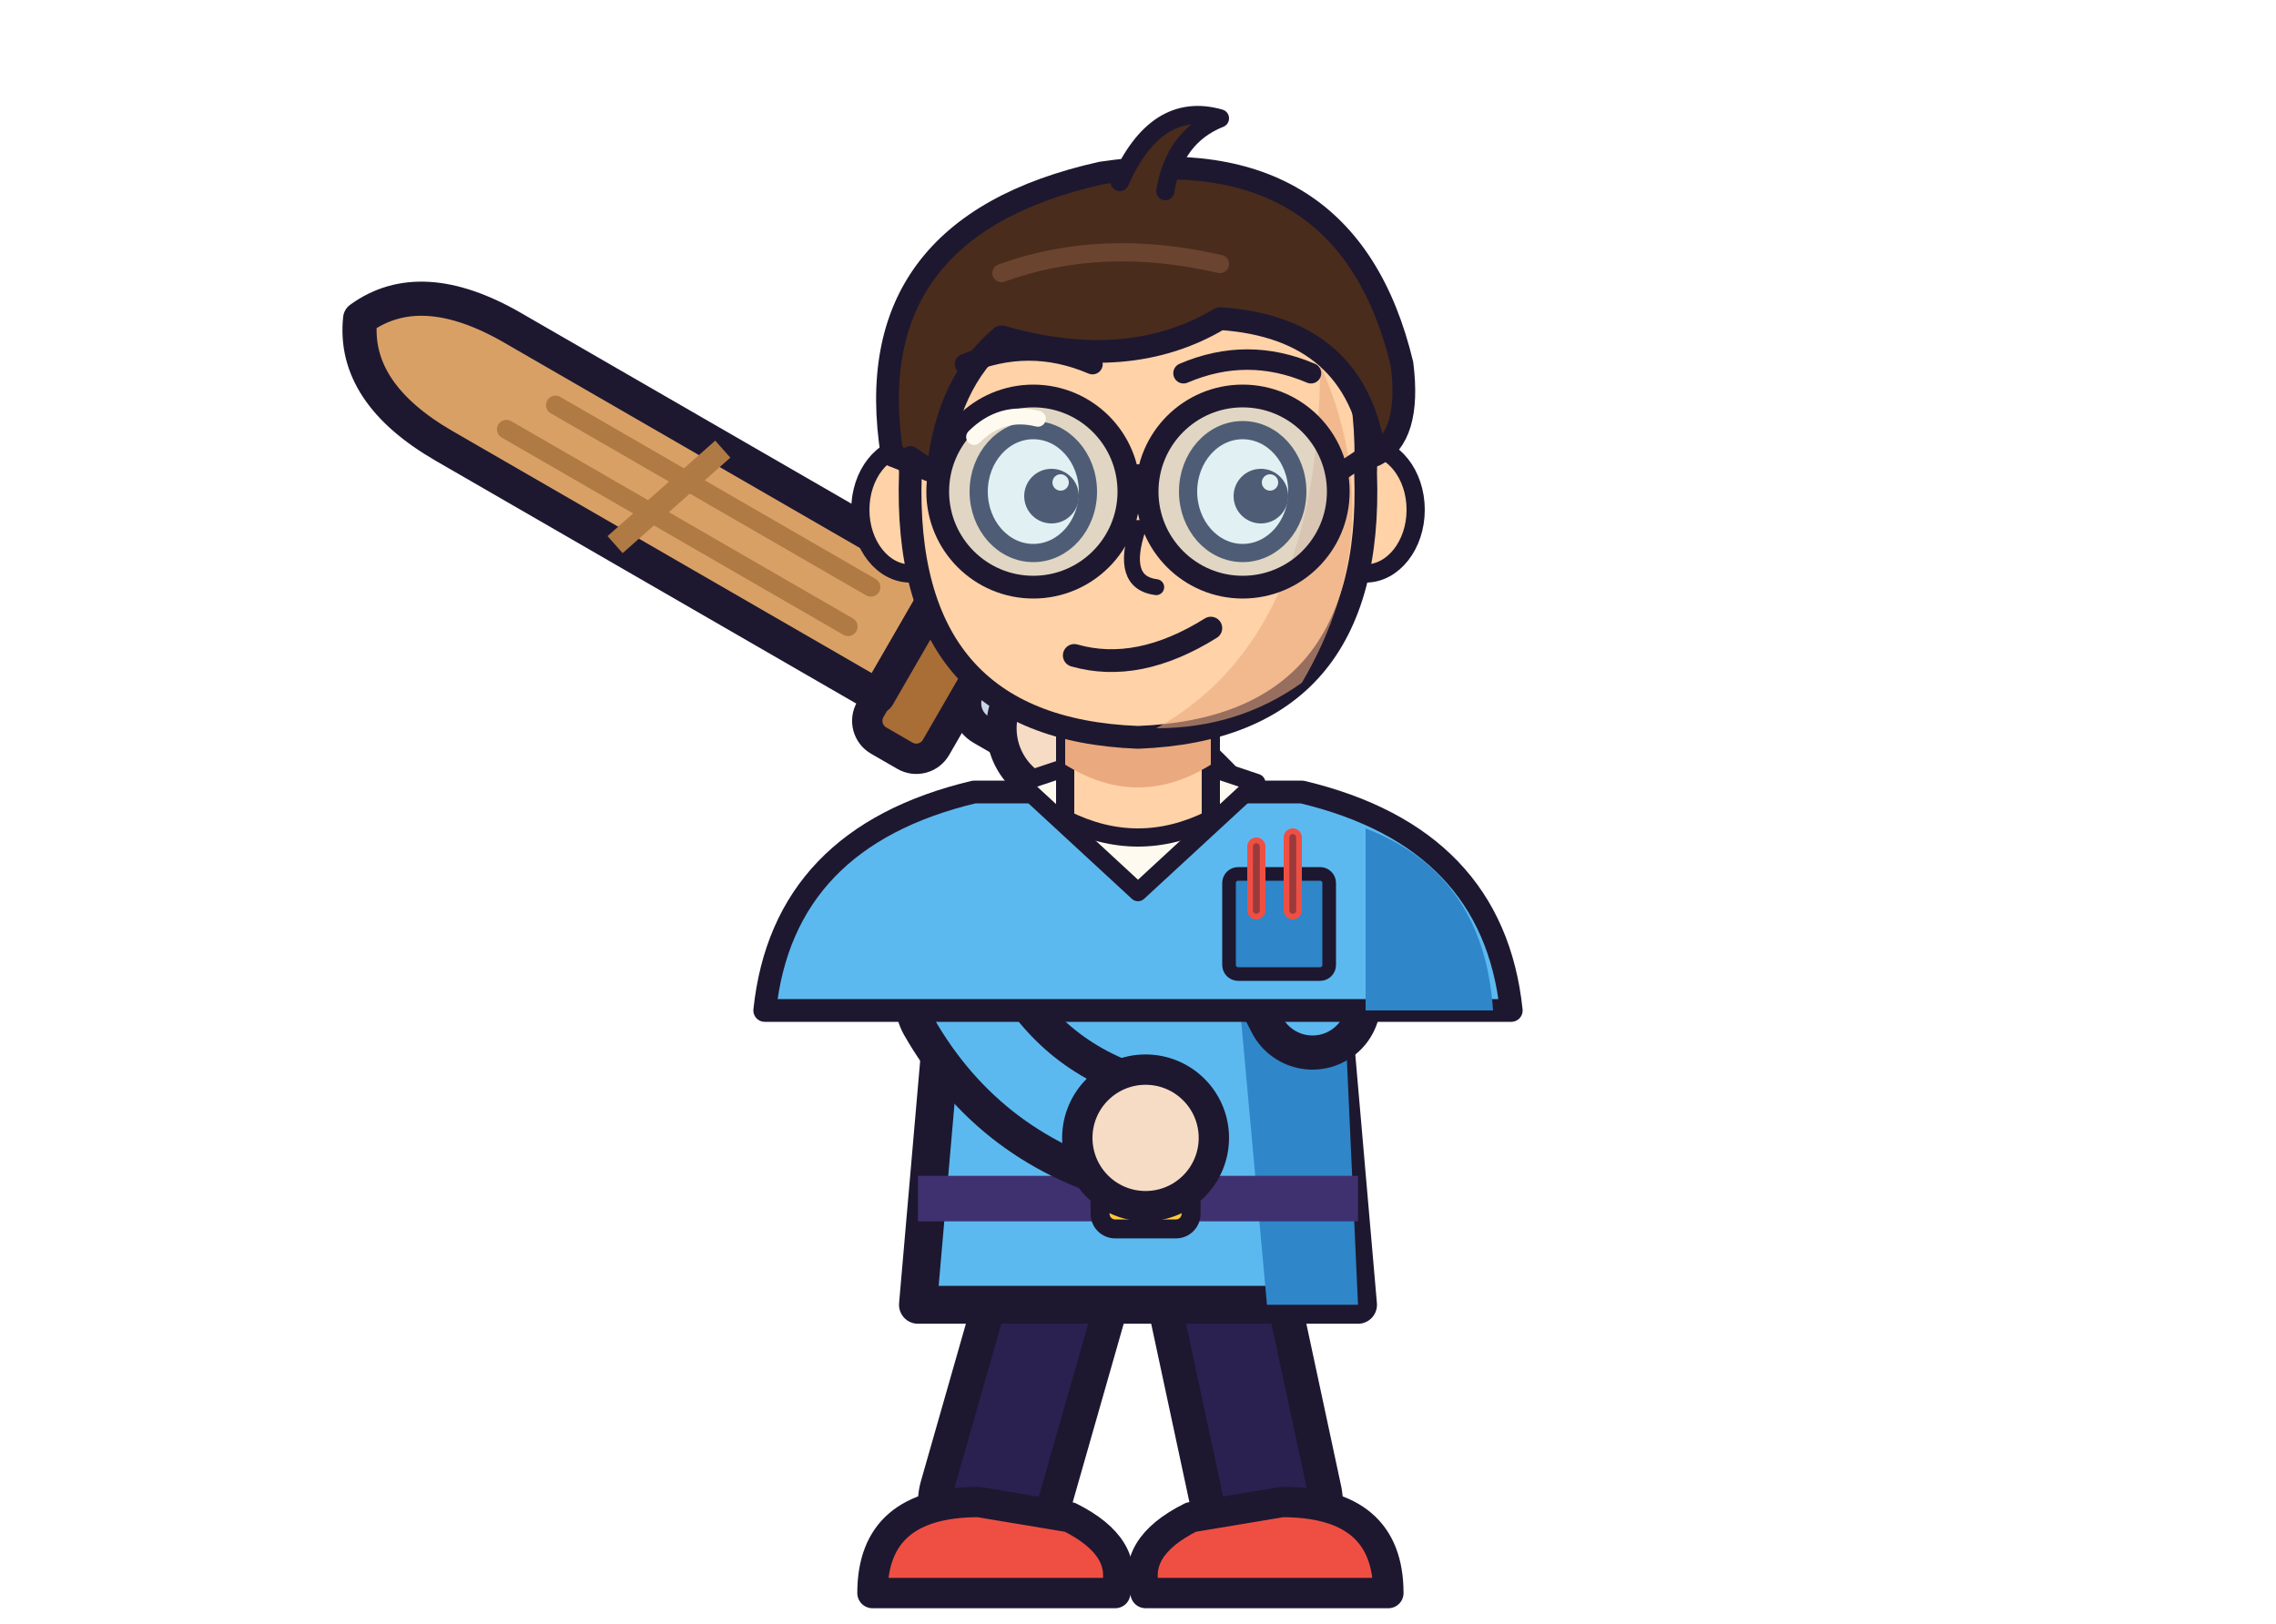
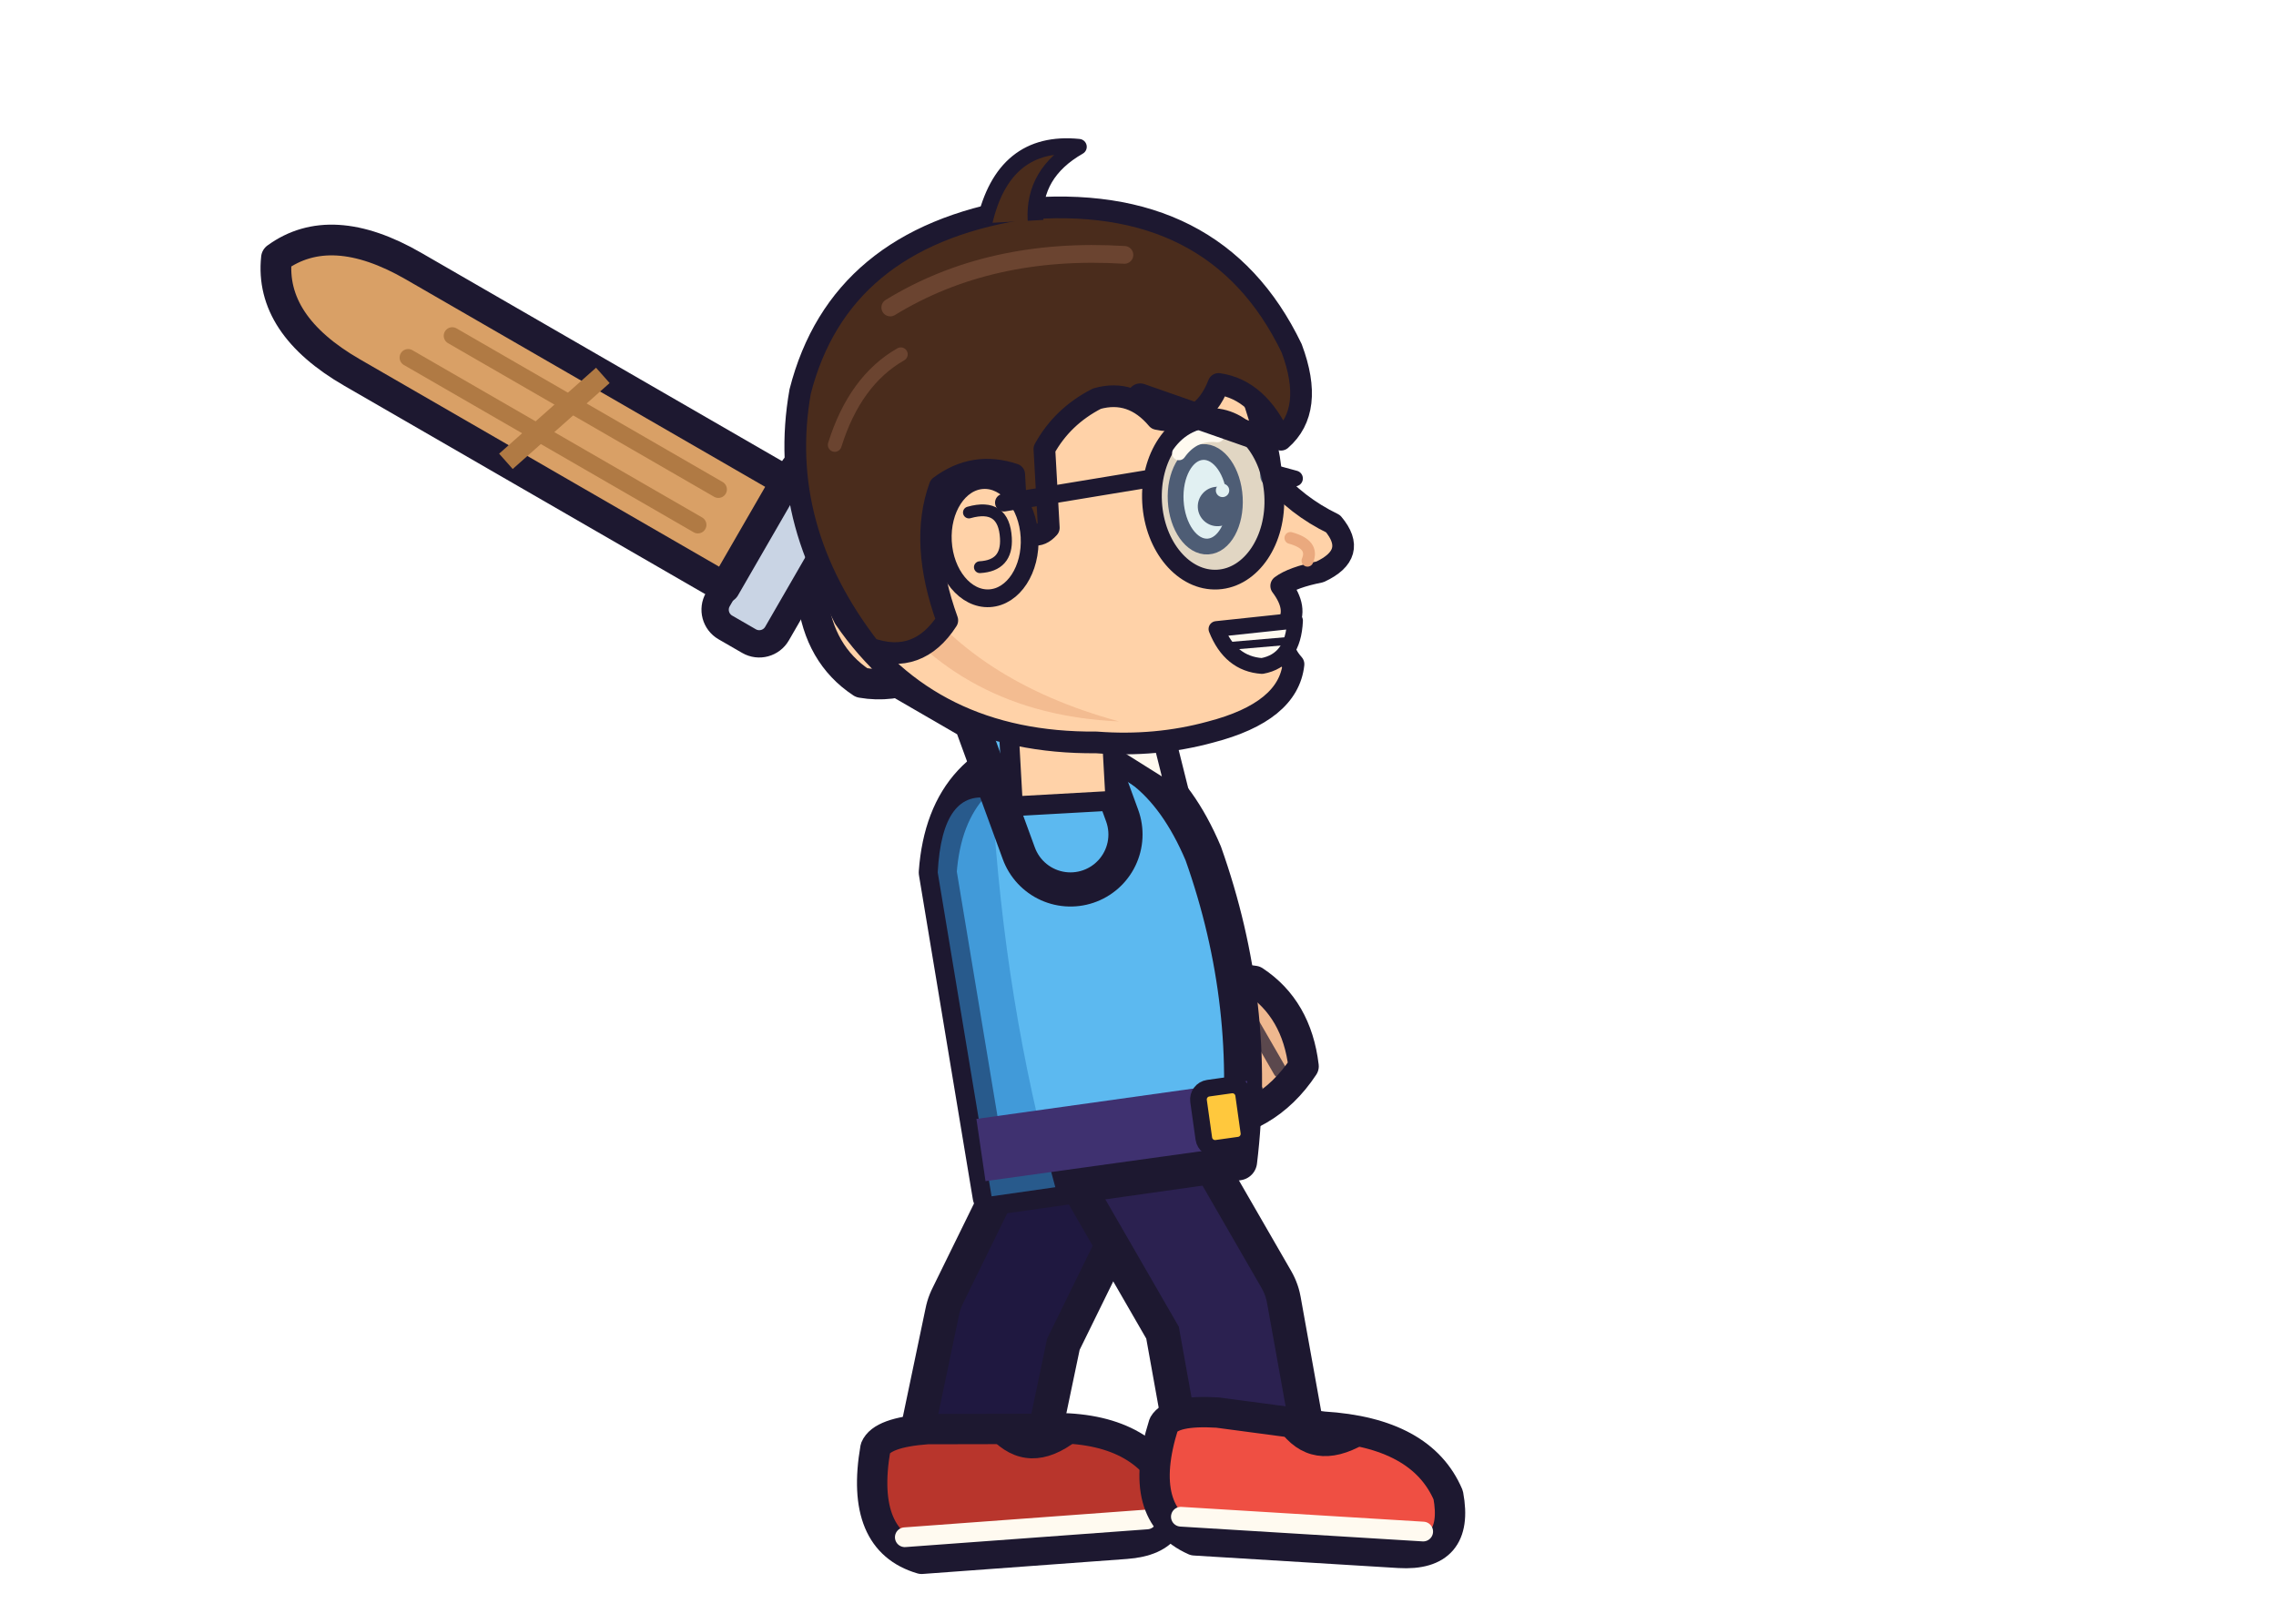
<svg xmlns="http://www.w3.org/2000/svg" viewBox="0 0 300 214" width="300" height="214">
-   <g transform="translate(75 0)">
-     <path d="M64 170 L56 198" fill="none" stroke="#1d1830" stroke-width="20" stroke-linecap="round" stroke-linejoin="round" />
-     <path d="M64 170 L56 198" fill="none" stroke="#2b2150" stroke-width="11" stroke-linecap="round" stroke-linejoin="round" />
-     <path d="M86 170 L92 198" fill="none" stroke="#1d1830" stroke-width="20" stroke-linecap="round" stroke-linejoin="round" />
-     <path d="M86 170 L92 198" fill="none" stroke="#2b2150" stroke-width="11" stroke-linecap="round" stroke-linejoin="round" />
-     <path d="M40 210 Q40 198 54 198 L66 200 Q74 204 72 210 Z" fill="#ef4f43" stroke="#1d1830" stroke-width="4" stroke-linejoin="round" />
-     <path d="M108 210 Q108 198 94 198 L82 200 Q74 204 76 210 Z" fill="#ef4f43" stroke="#1d1830" stroke-width="4" stroke-linejoin="round" />
-     <path d="M50 126 L100 126 L104 172 L46 172 Z" fill="#5cb9f0" stroke="#1d1830" stroke-width="5" stroke-linejoin="round" />
-     <path d="M88 128 L102 128 L104 172 L92 172 Z" fill="#2f86c9" />
-     <path d="M46 158 L104 158" stroke="#3f3170" stroke-width="6" />
-     <rect x="70" y="155" width="12" height="7" rx="2" fill="#ffc83d" stroke="#1d1830" stroke-width="2.5" />
-     <g transform="translate(66 96) rotate(-150)">
-       <rect x="-10" y="-6" width="24" height="12" rx="4" fill="#c9d4e4" stroke="#1d1830" stroke-width="4" />
-       <path d="M-4 -6 L-4 6 M4 -6 L4 6" stroke="#9aa6b8" stroke-width="2.5" />
-       <rect x="14" y="-14" width="10" height="28" rx="3" fill="#a96d36" stroke="#1d1830" stroke-width="4" />
-       <path d="M24 -9 L90 -9 Q104 -9 108 0 Q104 9 90 9 L24 9 Z" fill="#d9a066" stroke="#1d1830" stroke-width="4.5" stroke-linejoin="round" />
-       <path d="M32 -3 L84 -3 M32 3 L80 3" stroke="#b07a44" stroke-width="2.5" stroke-linecap="round" />
-       <path d="M64 -9 L58 9" stroke="#b07a44" stroke-width="3" />
-     </g>
-     <path d="M98 132 Q84 104 66 96" fill="none" stroke="#1d1830" stroke-width="18" stroke-linecap="round" stroke-linejoin="round" />
-     <path d="M98 132 Q84 104 66 96" fill="none" stroke="#5cb9f0" stroke-width="9" stroke-linecap="round" stroke-linejoin="round" />
-     <circle cx="66" cy="96" r="9" fill="#f6dcc4" stroke="#1d1830" stroke-width="4" />
-     <path d="M52 132 Q60 146 76 150" fill="none" stroke="#1d1830" stroke-width="18" stroke-linecap="round" stroke-linejoin="round" />
-     <path d="M52 132 Q60 146 76 150" fill="none" stroke="#5cb9f0" stroke-width="9" stroke-linecap="round" stroke-linejoin="round" />
-     <circle cx="76" cy="150" r="9" fill="#f6dcc4" stroke="#1d1830" stroke-width="4" />
-     <g transform="translate(15 0) scale(0.6)">
-       <g>
-         <g>
-           <path d="M18 222 Q22 184 64 174 L136 174 Q178 184 182 222 Z" fill="#5cb9f0" stroke="#1d1830" stroke-width="5" stroke-linejoin="round" stroke-linecap="round" />
-           <path d="M150 182 Q176 192 178 222 L150 222 Z" fill="#2f86c9" />
-           <path d="M74 172 L100 196 L126 172 L114 168 L100 182 L86 168 Z" fill="#fffaf0" stroke="#1d1830" stroke-width="4" stroke-linejoin="round" stroke-linecap="round" />
-         </g>
-         <rect x="120" y="192" width="22" height="22" rx="2" fill="#2f86c9" stroke="#1d1830" stroke-width="3" stroke-linejoin="round" stroke-linecap="round" />
-         <path d="M126 186 L126 200 M134 184 L134 200" stroke="#ef4f43" stroke-width="4" stroke-linecap="round" />
-         <path d="M126 186 L126 200 M134 184 L134 200" stroke="#1d1830" stroke-width="1.5" stroke-linecap="round" opacity="0.4" />
-         <g>
-           <path d="M84 150 L84 180 Q100 188 116 180 L116 150 Z" fill="#ffd2a8" stroke="#1d1830" stroke-width="4" stroke-linejoin="round" stroke-linecap="round" />
-           <path d="M84 158 Q100 170 116 158 L116 168 Q100 178 84 168 Z" fill="#eaa97e" />
-         </g>
-         <ellipse cx="50" cy="112" rx="11" ry="14" fill="#ffd2a8" stroke="#1d1830" stroke-width="4" stroke-linejoin="round" stroke-linecap="round" />
-         <ellipse cx="150" cy="112" rx="11" ry="14" fill="#ffd2a8" stroke="#1d1830" stroke-width="4" stroke-linejoin="round" stroke-linecap="round" />
-         <path d="M50 104 Q48 50 100 48 Q152 50 150 104 Q152 160 100 162 Q48 160 50 104 Z" fill="#ffd2a8" stroke="#1d1830" stroke-width="5" stroke-linejoin="round" stroke-linecap="round" />
-         <path d="M140 80 Q156 116 136 150 Q122 160 104 160 Q140 140 140 80 Z" fill="#eaa97e" opacity="0.6" />
-         <path d="M46 100 Q38 50 92 38 Q146 30 158 80 Q160 96 152 100 Q148 72 118 70 Q98 82 70 74 Q58 84 56 104 Z" fill="#4a2c1c" stroke="#1d1830" stroke-width="5" stroke-linejoin="round" stroke-linecap="round" />
-         <path d="M96 40 Q104 22 118 26 Q108 30 106 42" fill="#4a2c1c" stroke="#1d1830" stroke-width="4" stroke-linejoin="round" stroke-linecap="round" />
-         <path d="M70 60 Q92 52 118 58" fill="none" stroke="#6b4430" stroke-width="4" stroke-linecap="round" />
-         <g>
-           <ellipse cx="77" cy="108" rx="12" ry="13.5" fill="#fffaf0" stroke="#1d1830" stroke-width="4" stroke-linejoin="round" stroke-linecap="round" />
-           <ellipse cx="123" cy="108" rx="12" ry="13.5" fill="#fffaf0" stroke="#1d1830" stroke-width="4" stroke-linejoin="round" stroke-linecap="round" />
-           <circle cx="81" cy="109" r="6" fill="#1d1830" />
-           <circle cx="127" cy="109" r="6" fill="#1d1830" />
-           <circle cx="83" cy="106" r="1.8" fill="#fffaf0" />
-           <circle cx="129" cy="106" r="1.8" fill="#fffaf0" />
-         </g>
-         <g fill="none">
-           <circle cx="77" cy="108" r="21" fill="#a9dcf7" fill-opacity="0.35" stroke="#1d1830" stroke-width="5" stroke-linejoin="round" stroke-linecap="round" />
-           <circle cx="123" cy="108" r="21" fill="#a9dcf7" fill-opacity="0.35" stroke="#1d1830" stroke-width="5" stroke-linejoin="round" stroke-linecap="round" />
-           <path d="M98 106 Q100 102 102 106" stroke="#1d1830" stroke-width="4" stroke-linejoin="round" stroke-linecap="round" />
-           <path d="M56 104 L50 100 M144 104 L150 100" stroke="#1d1830" stroke-width="4" stroke-linejoin="round" stroke-linecap="round" />
-           <path d="M64 96 Q70 90 78 92" stroke="#fffaf0" stroke-width="3.5" stroke-linecap="round" />
-         </g>
-         <path d="M62 80 Q76 74 90 80 M110 82 Q124 76 138 82" fill="none" stroke="#1d1830" stroke-width="4.5" stroke-linejoin="round" stroke-linecap="round" />
-         <path d="M100 116 Q96 128 104 129" fill="none" stroke="#1d1830" stroke-width="3.5" stroke-linejoin="round" stroke-linecap="round" />
-         <path d="M86 144 Q100 148 116 138" fill="none" stroke="#1d1830" stroke-width="5" stroke-linejoin="round" stroke-linecap="round" />
-       </g>
-     </g>
+   <path d="M137.8 109.3 L145 129 L161.4 138.5" fill="none" stroke="#1d1830" stroke-width="19" stroke-linecap="round" stroke-linejoin="round" />
+   <path d="M137.8 109.3 L145 129 L161.4 138.5" fill="none" stroke="#3f97d2" stroke-width="10" stroke-linecap="round" stroke-linejoin="round" />
+   <g transform="translate(161.4 138.5) rotate(-30)">
+     <path d="M-8 -8 Q2 -11 8 -6 Q11 0 8 7 Q0 11 -8 7 Q-11 0 -8 -8 Z" fill="#efb88f" stroke="#1d1830" stroke-width="4" stroke-linejoin="round" />
+     <path d="M1 -8 L1 7 M5 -6 L5 6" stroke="#1d1830" stroke-width="1.8" stroke-linecap="round" opacity="0.7" />
+   </g>
+   <path d="M142.9 152.9 L132.3 174.5 L127.8 196" fill="none" stroke="#1d1830" stroke-width="21" stroke-linecap="round" stroke-linejoin="round" />
+   <path d="M142.9 152.9 L132.3 174.5 L127.8 196" fill="none" stroke="#1f1840" stroke-width="12" stroke-linecap="round" stroke-linejoin="round" />
+   <g transform="translate(127.8 196) rotate(-4.2)">
+     <path d="M-12 -6 Q-15 6 -7 9 L20 9 Q28 9 26 1 Q22 -7 9 -7 L-5 -8 Q-11 -8 -12 -6 Z" fill="#b8352c" stroke="#1d1830" stroke-width="4" stroke-linejoin="round" />
+     <path d="M-9 6 L23 6" stroke="#fffaf0" stroke-width="2.6" stroke-linecap="round" />
+     <path d="M4 -7 Q8 -2 14 -6" fill="none" stroke="#1d1830" stroke-width="2.2" stroke-linecap="round" />
+   </g>
+   <path d="M149.1 152 L161.1 172.8 L165 194.5" fill="none" stroke="#1d1830" stroke-width="21" stroke-linecap="round" stroke-linejoin="round" />
+   <path d="M149.1 152 L161.1 172.8 L165 194.5" fill="none" stroke="#2b2150" stroke-width="12" stroke-linecap="round" stroke-linejoin="round" />
+   <g transform="translate(165 194.5) rotate(3.5)">
+     <path d="M-12 -6 Q-15 6 -7 9 L20 9 Q28 9 26 1 Q22 -7 9 -7 L-5 -8 Q-11 -8 -12 -6 Z" fill="#ef4f43" stroke="#1d1830" stroke-width="4" stroke-linejoin="round" />
+     <path d="M-9 6 L23 6" stroke="#fffaf0" stroke-width="2.6" stroke-linecap="round" />
+     <path d="M4 -7 Q8 -2 14 -6" fill="none" stroke="#1d1830" stroke-width="2.2" stroke-linecap="round" />
+   </g>
+   <path d="M130.7 157.7 L163.2 153.1 Q165.7 132.5 158.6 112.5 Q152.2 97.4 139.4 98 Q124.7 100 123.6 115 Z" fill="#5cb9f0" stroke="#1d1830" stroke-width="5" stroke-linejoin="round" />
+   <path d="M130.7 157.7 L139.1 156.5 Q132.4 132.2 130.8 105.3 Q124.2 103.8 123.6 115 Z" fill="#2f86c9" opacity="0.6" />
+   <path d="M128.7 147.5 L164.4 142.5 L164.5 150.9 L129.9 155.7 Z" fill="#3f3170" />
+   <rect x="158.3" y="143.2" width="6" height="8" rx="1.5" fill="#ffc83d" stroke="#1d1830" stroke-width="2.2" transform="rotate(-8 161.3 147.2)" />
+   <path d="M142.6 97.5 L155.5 105.6 L153.1 96 Z" fill="#fffaf0" stroke="#1d1830" stroke-width="3" stroke-linejoin="round" />
+   <g transform="translate(117.5 80.8) rotate(-150) scale(0.9)">
+     <rect x="-17" y="-5.5" width="31" height="11" rx="4" fill="#a96d36" stroke="#1d1830" stroke-width="4" />
+     <circle cx="-18" cy="0" r="5.5" fill="#ffc83d" stroke="#1d1830" stroke-width="3.5" />
+     <rect x="13" y="-14" width="10" height="28" rx="3" fill="#c9d4e4" stroke="#1d1830" stroke-width="4" />
+     <path d="M23 -9 L86 -9 Q100 -9 104 0 Q100 9 86 9 L23 9 Z" fill="#d9a066" stroke="#1d1830" stroke-width="4.5" stroke-linejoin="round" />
+     <path d="M31 -3 L80 -3 M31 3 L76 3" stroke="#b07a44" stroke-width="2.5" stroke-linecap="round" />
+     <path d="M60 -9 L54 9" stroke="#b07a44" stroke-width="3" />
+   </g>
+   <path d="M141.1 110 L133.9 90.3 L117.5 80.8" fill="none" stroke="#1d1830" stroke-width="19" stroke-linecap="round" stroke-linejoin="round" />
+   <path d="M141.1 110 L133.9 90.3 L117.5 80.8" fill="none" stroke="#5cb9f0" stroke-width="10" stroke-linecap="round" stroke-linejoin="round" />
+   <path d="M133.9 90.3 L117.5 80.8" fill="none" stroke="#2f86c9" stroke-width="3" stroke-linecap="round" opacity="0.35" />
+   <g transform="translate(117.5 80.8) rotate(-210)">
+     <path d="M-8 -8 Q2 -11 8 -6 Q11 0 8 7 Q0 11 -8 7 Q-11 0 -8 -8 Z" fill="#ffd2a8" stroke="#1d1830" stroke-width="4" stroke-linejoin="round" />
+     <path d="M1 -8 L1 7 M5 -6 L5 6" stroke="#1d1830" stroke-width="1.8" stroke-linecap="round" opacity="0.7" />
+   </g>
+   <g transform="translate(140.1 102.8) rotate(-3.2) scale(0.52) translate(-103 -176)">
+     <path d="M90 146 L90 182 L116 182 L116 146 Z" fill="#ffd2a8" stroke="#1d1830" stroke-width="5" stroke-linejoin="round" />
+     <path d="M93 150 L113 150 L113 160 Q102 166 93 158 Z" fill="#eaa97e" opacity="0.7" />
+     <path d="M112 167 Q70 165 50 132 Q36 100 50 70 Q70 40 104 40 Q146 42 156 80 Q160 94 160 102 Q166 110 175 115 Q181 123 171 127 Q164 128 161 130 Q165 136 162 140 Q159 145 163 150 Q161 162 141 166 Q127 169 112 167 Z" fill="#ffd2a8" stroke="#1d1830" stroke-width="5.5" stroke-linejoin="round" />
+     <path d="M58 126 Q78 158 118 162 Q82 150 66 124 Z" fill="#eaa97e" opacity="0.55" />
+     <path d="M164 118 Q170 120 168 124" fill="none" stroke="#eaa97e" stroke-width="3" stroke-linecap="round" />
+     <path d="M56 140 Q34 108 42 74 Q54 36 100 31 Q150 29 167 70 Q172 86 163 93 Q158 80 148 78 Q143 89 132 86 Q126 78 117 80 Q108 84 103 92 L103 112 Q99 116 95 110 L95 98 Q85 94 76 100 Q70 114 76 134 Q68 145 56 140 Z" fill="#4a2c1c" stroke="#1d1830" stroke-width="5.5" stroke-linejoin="round" />
+     <path d="M91 34 Q97 13 116 16 Q104 22 104 34" fill="#4a2c1c" stroke="#1d1830" stroke-width="4" stroke-linejoin="round" />
+     <path d="M66 54 Q92 40 126 44" fill="none" stroke="#6b4430" stroke-width="4.5" stroke-linecap="round" />
+     <path d="M50 88 Q56 72 68 66" fill="none" stroke="#6b4430" stroke-width="3.5" stroke-linecap="round" />
+     <ellipse cx="87" cy="114" rx="11" ry="15" fill="#ffd2a8" stroke="#1d1830" stroke-width="4.5" />
+     <path d="M83 107 Q92 105 92 114 Q92 121 85 121" fill="none" stroke="#1d1830" stroke-width="3" stroke-linecap="round" />
+     <ellipse cx="143" cy="107" rx="7.5" ry="12" fill="#fffaf0" stroke="#1d1830" stroke-width="4" />
+     <circle cx="146" cy="109" r="5" fill="#1d1830" />
+     <circle cx="147.5" cy="105" r="1.7" fill="#fffaf0" />
+     <path d="M129 101 L92 105" fill="none" stroke="#1d1830" stroke-width="4.5" stroke-linecap="round" />
+     <ellipse cx="145" cy="107" rx="15.5" ry="20.5" fill="#a9dcf7" fill-opacity="0.35" stroke="#1d1830" stroke-width="5" />
+     <path d="M160 101 L166 103" stroke="#1d1830" stroke-width="4" stroke-linecap="round" />
+     <path d="M137 95 Q141 90 147 91" fill="none" stroke="#fffaf0" stroke-width="3.5" stroke-linecap="round" />
+     <path d="M128 80 L157 92" fill="none" stroke="#1d1830" stroke-width="6.5" stroke-linecap="round" />
+     <path d="M144 140 L164 139 Q163 149 155 150 Q147 149 144 140 Z" fill="#fffaf0" stroke="#1d1830" stroke-width="4" stroke-linejoin="round" />
+     <path d="M146 144.5 L163 144" stroke="#1d1830" stroke-width="2" />
  </g>
</svg>
